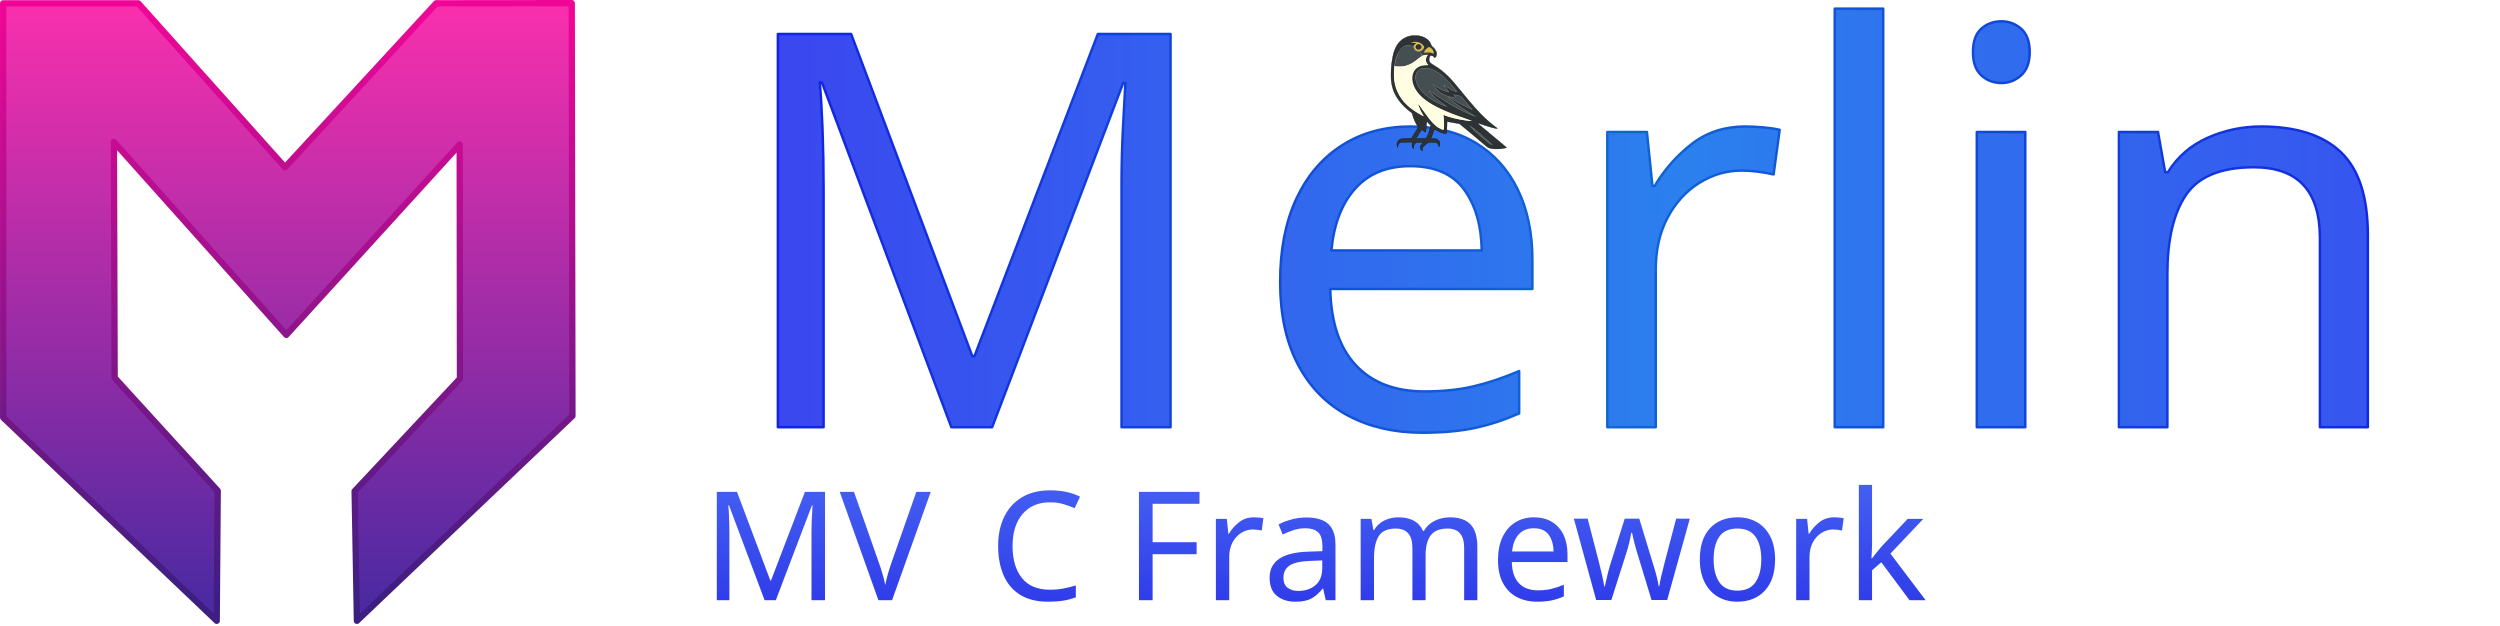
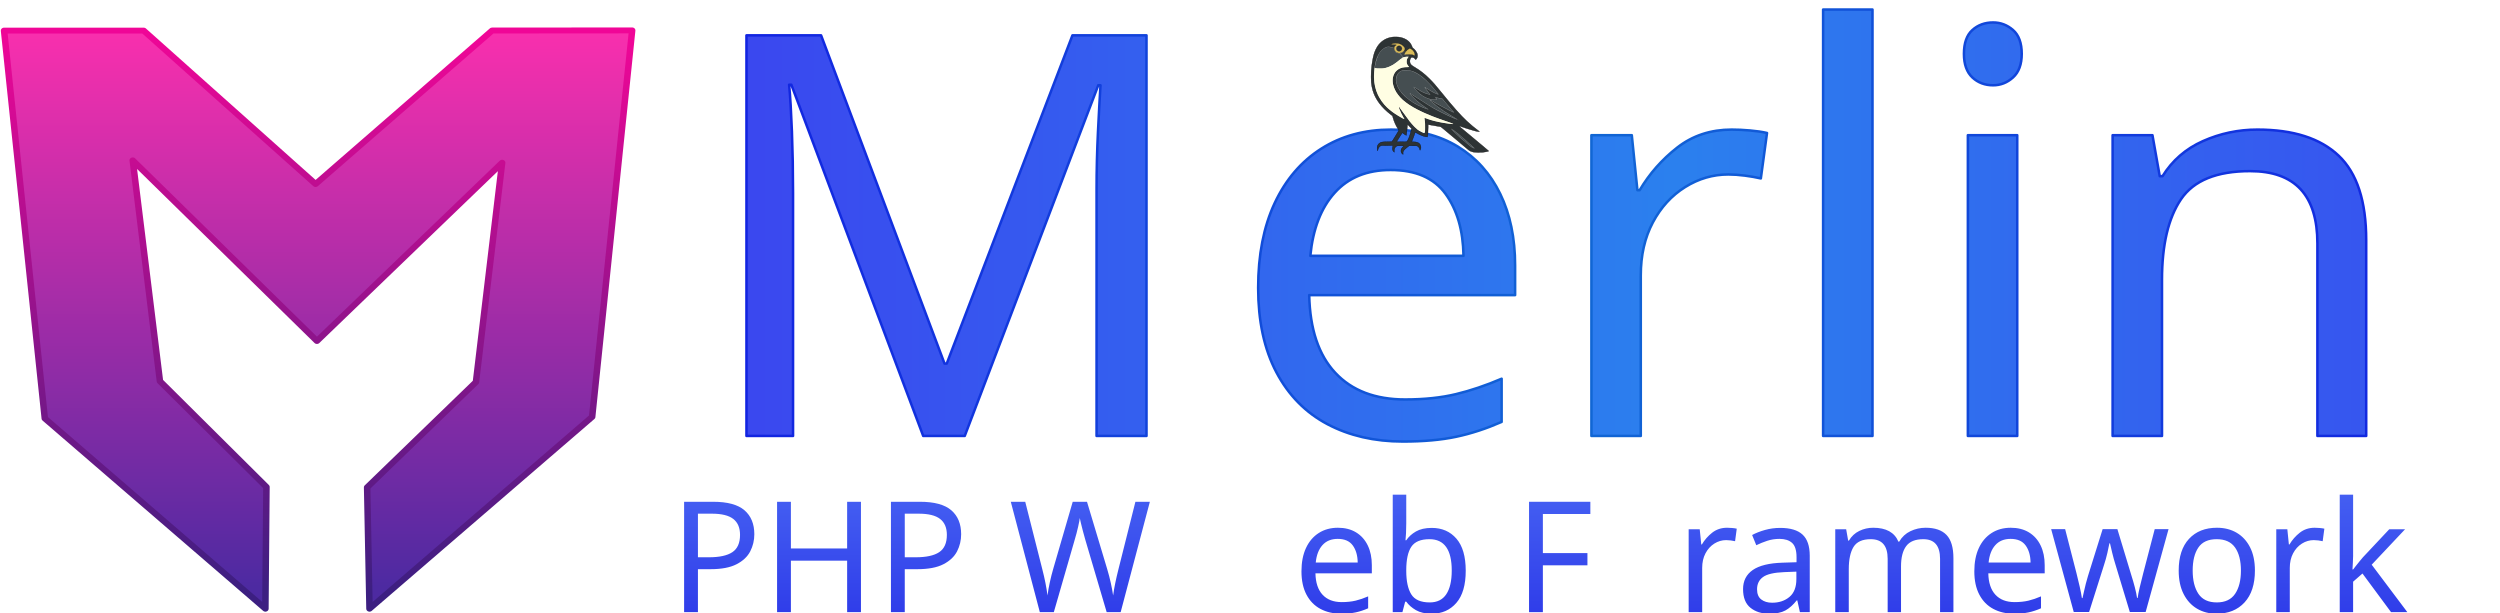
- <svg xmlns="http://www.w3.org/2000/svg" width="100%" height="100%" viewBox="0 0 1251 313" version="1.1" xml:space="preserve" style="fill-rule:evenodd;clip-rule:evenodd;stroke-linejoin:round;stroke-miterlimit:2;">
-   <g transform="matrix(1,0,0,1,-1625.92,-1889.9)">
-     <g transform="matrix(0.982001,0,0,0.982001,-77.8743,95.5728)">
-       <g id="logo" transform="matrix(1.54626,0,0,1.54626,1725.03,1827.28)">
-         <path id="path1" d="M7.515,137.572L7.507,1.072L52.041,1.072L100.386,55.072L150.217,1.04L194.884,0.998L195.113,137.021L124.085,204.539L123.333,161.83L158.04,124.78L157.956,47.572L100.819,110.316L44.007,46.742L44.243,124.462L78.214,161.696L77.882,204.539L7.515,137.572Z" style="fill:url(#_Linear1);fill-rule:nonzero;stroke:url(#_Linear2);stroke-width:2.08px;" />
+ <svg xmlns="http://www.w3.org/2000/svg" width="100%" height="100%" viewBox="0 0 1228 301" version="1.1" xml:space="preserve" style="fill-rule:evenodd;clip-rule:evenodd;stroke-linejoin:round;stroke-miterlimit:2;">
+   <g transform="matrix(0.982001,0,0,0.982001,-1726.38,-1793.97)">
+     <g id="path1" transform="matrix(1.56797,0,0,1.42118,1758.47,1840.64)">
+       <g id="logo">
+         <path id="path11" d="M14.01,137.572L1.012,1.072L45.546,1.072L100.386,55.072L156.712,1.04L201.379,0.998L188.618,137.021L117.59,204.539L116.838,161.83L151.545,124.78L159.904,47.572L100.819,110.316L42.059,46.742L50.738,124.462L84.709,161.696L84.377,204.539L14.01,137.572Z" style="fill:url(#_Linear1);fill-rule:nonzero;stroke:url(#_Linear2);stroke-width:2.08px;" />
      </g>
-       <g transform="matrix(0.386631,0,0,0.386631,1540.78,1807.47)">
-         <g transform="matrix(200,0,0,200,3261.72,842.101)">
+     </g>
+     <g transform="matrix(0.388197,0,0,0.386631,1538.52,1807.47)">
+       <g transform="matrix(0.99,0,0,1,14.2772,0)">
+         <g transform="matrix(200,0,0,200,3811.58,842.101)">
                </g>
-         <text x="1427.72px" y="842.101px" style="font-family:'Xolonium';font-size:200px;fill:url(#_Linear3);">MV<tspan x="1805.72px 1965.72px 2035.72px 2187.72px 2271.72px 2407.72px " y="842.101px 842.101px 842.101px 842.101px 842.101px 842.101px ">C Fram</tspan>ework</text>
+         <text x="1427.72px" y="842.101px" style="font-family:'Xolonium';font-size:200px;fill:url(#_Linear3);">PHP W<tspan x="2239.64px 2377.64px " y="842.101px 842.101px ">eb</tspan> F<tspan x="2737.6px 2821.58px 2957.58px " y="842.101px 842.101px 842.101px ">ram</tspan>ework</text>
      </g>
-       <g transform="matrix(0.701587,0,0,0.701587,1102.52,1454.1)">
-         <g transform="matrix(400,0,0,400,2730.12,842.101)">
-                 </g>
-         <text x="1427.72px" y="842.101px" style="font-family:'OpineHeavy';font-weight:5;font-size:400px;fill:url(#_Linear4);stroke:url(#_Linear5);stroke-width:1.81px;">M<tspan x="1809.32px 2032.92px " y="842.101px 842.101px ">er</tspan>lin</text>
-       </g>
-       <g id="bird" transform="matrix(0.0751063,0,0,0.0751063,2433.4,1836.89)">
-         <path id="path2" d="M346.238,890.232C339.833,883.993 337.641,878.311 338.162,869.302C338.678,860.391 341.71,854.269 349.25,846.914C358.562,837.831 358.186,837.555 336.073,837.227C313.427,836.891 309.378,837.789 302.616,844.647C295.196,852.173 291.779,863.954 293.811,875C294.368,878.025 294.631,880.694 294.397,880.932C293.524,881.815 287.129,874.654 284.536,869.889C280.88,863.171 280.276,855.958 282.489,845.415C283.468,840.751 283.997,836.664 283.665,836.332C283.334,836 265.964,835.742 245.066,835.759C208.047,835.787 206.953,835.844 202.546,837.978C194.012,842.109 187.112,852.156 184.568,864.156L183.222,870.5L181.447,866.5C180.385,864.109 179.495,859.081 179.233,854C178.522,840.221 183.374,829.064 193.638,820.88C204.546,812.183 209.895,811.139 246.346,810.587C272.647,810.19 276.415,809.934 278.073,808.434C280.113,806.588 286.602,796.486 303.727,768.5C321.113,740.086 324,735.202 324,734.207C324,733.694 321.074,728.959 317.499,723.685C304.738,704.867 291.231,674.364 284.884,650.033C283.23,643.69 281.566,638.237 281.188,637.916C280.81,637.595 275.555,633.545 269.512,628.916C239.523,605.948 213.609,580.236 194.145,554.14C161.904,510.912 145.559,468.471 139.983,413.5C138.566,399.535 138.571,359.335 139.991,338.5C142.998,294.386 151.725,244.196 161.046,217.402C165.062,205.857 174.572,186.061 180.551,176.801C203.375,141.453 237.434,119.582 279.277,113.404C293.857,111.251 320.211,111.96 333.5,114.862C370.198,122.878 396.061,141.307 408.429,168.256C410.257,172.24 412.523,177.643 413.464,180.261C414.404,182.88 416.023,185.477 417.06,186.032C422.201,188.784 431.646,197.941 435.452,203.865C443.094,215.759 446.642,220.513 448.055,230.824C449.468,241.135 446.951,250.678 443.389,255.955C439.826,261.233 435.961,264.719 435.092,263.276C428.658,252.588 421.354,249.72 414.289,248.394C408.794,247.364 405.864,248.936 402.359,254.796C396.373,264.803 395.542,278.481 400.282,289C404.074,297.417 410.345,302.651 432,315.474C465.638,335.393 496.288,359.372 526.417,389.343C553.335,416.12 568.93,433.96 610.477,485.5C681.446,573.539 736.478,635.551 776.5,672.58C804.836,698.797 828.416,718.422 855.812,738.589L861.125,742.5L856.312,742.823C850.354,743.223 843.969,741.997 825.203,736.852C799.713,729.862 747.079,713.098 735.618,708.317C727.232,704.819 725.285,707.691 732.442,713C734.296,714.375 743.81,722.25 753.584,730.5C763.359,738.75 774.117,747.75 777.491,750.5C780.864,753.25 801.147,770.143 822.562,788.04C843.978,805.937 875.097,831.942 891.716,845.83C908.334,859.718 922.176,871.476 922.475,871.96C923.209,873.148 918.75,874.521 904.497,877.496C886.945,881.16 871.417,882.315 848,881.702C825.674,881.117 818.229,879.838 803.268,874.017C793.772,870.322 790.486,867.834 754.38,837C738.601,823.525 724.297,811.386 722.595,810.025C720.893,808.663 712.075,801.252 703,793.555C684.555,777.911 630.809,733.026 618.493,722.981C601.492,709.115 604.019,710.332 587.417,708.01C568.692,705.392 553.474,702.736 535.232,698.902C527.385,697.253 520.522,696.177 519.982,696.511C519.395,696.874 519,704.712 519,715.979C519,741.433 516.484,776.849 514.538,778.796C513.492,779.841 495.956,775.966 484.091,772.069C471.385,767.895 451.355,758.406 441.843,752.054C438.504,749.824 434.976,748 434.004,748C432.653,748 431.599,750.066 429.539,756.75C425.632,769.431 418.824,788.065 414.105,799C411.85,804.225 410.004,809.063 410.002,809.75C410,810.668 412.726,811.005 420.25,811.02C444.087,811.066 457.712,816.183 465.145,827.881C471.716,838.221 473.018,851.754 468.426,861.986C466.941,865.294 465.389,868 464.977,868C464.565,868 463.918,865.862 463.541,863.25C461.894,851.841 454.271,841.579 445.208,838.569C440.951,837.155 436.499,836.944 416.295,837.199L392.413,837.5L384.067,843.5C371.136,852.796 357.583,866.11 354.374,872.668C351.51,878.522 350.754,885.577 352.329,891.75C353.48,896.259 352.063,895.906 346.238,890.232ZM830,855.244C830,854.487 803.966,830.066 794.417,821.865C791.622,819.464 781.497,810.486 771.917,801.913C718.317,753.947 676.215,720.895 672.018,723.489C670.379,724.502 691.031,746.875 707.31,761.723C722.215,775.318 743.356,794.016 754.079,803.086C806.366,847.318 804.749,846.082 818.5,852.325C826.263,855.85 830,856.799 830,855.244ZM375.203,809.953C384.301,805.806 401.068,763.04 407.025,728.785L408.193,722.07L399.253,713.285C394.337,708.453 388.963,702.737 387.312,700.583C385.483,698.196 383.758,696.879 382.895,697.21C381.805,697.629 380.694,705.885 378.063,733.127C376.184,752.582 374.558,768.631 374.448,768.792C374.002,769.447 362.104,761.784 356.611,757.303C348.378,750.587 348.428,750.619 346.886,751.237C344.838,752.058 309.695,808.697 310.463,809.939C311.357,811.387 372.028,811.4 375.203,809.953ZM496.78,753.157C497.684,752.583 498.401,746.378 499.22,732.018C500.553,708.669 499.222,679.61 496.038,662.5C495.014,657 494.346,652.328 494.555,652.117C494.763,651.906 501.136,654.022 508.717,656.82C542.237,669.19 564.061,674.91 610,683.368C628.771,686.824 633.717,687.574 656.5,690.421C680.622,693.435 684.698,693.702 686.047,692.353C688.141,690.259 691.166,691.449 628,669.533C569.879,649.368 550.161,642.003 519.5,629.002C415.781,585.025 356.169,545.568 317.695,495.429C302.805,476.024 291.69,452.749 285.972,429C282.698,415.402 282.635,389.274 285.849,377.5C290.586,360.141 300.273,344.781 312.722,334.888C324.469,325.552 333.046,321.212 348.5,316.782C354.621,315.028 372.562,313.87 391.75,313.992C394.12,314.007 392.985,311.678 388.11,306.523C379.268,297.174 375.426,286.476 376.267,273.552C376.885,264.063 379.752,255.788 384.642,249.382C389.004,243.667 388.736,241.691 383.49,240.892C379.68,240.311 379.648,240.277 382.785,240.142C385.781,240.013 385.973,239.818 384.966,237.936C383.472,235.144 385.04,233.392 389.786,232.551C397.921,231.11 396.998,230.476 386,229.949L374.5,229.399L389.066,229.199C406.077,228.967 413.325,230.065 421.28,234.082C430.386,238.679 431.09,238.148 429.867,227.606C428.858,218.903 422.388,206.469 415.675,200.334C410.415,195.526 399.552,189 396.81,189C394.28,189 383.568,197.555 376.764,205.01C373.02,209.113 370.344,211.399 370.648,210.237C371.318,207.676 368.174,205.772 363.067,205.647L359.5,205.56L362.25,200.139C366.16,192.432 365.891,188.562 360.928,181.13C349.927,164.656 328.813,154.938 303.5,154.698C296.628,154.633 289.577,155.117 287,155.83C279.577,157.884 273.826,159.466 273.828,161.168C273.83,162.543 277.221,163.231 288.619,163.381C295.905,163.476 302.85,164.257 304.5,164.756L307.5,165.665L304.365,167.299C300.192,169.474 293.376,177.33 291.972,181.584C291.352,183.463 290.71,185 290.545,185C290.379,185 288.599,184.313 286.589,183.473C284.579,182.633 278.114,180.784 272.222,179.364C256.851,175.66 246.559,176.205 235.644,181.3C220.861,188.202 207.255,198.913 195.436,215.669C180.613,236.685 169.859,266.205 164.761,297.383C159.663,328.562 162.559,310.046 160.31,329.141C158.924,340.904 157.765,354.603 157.788,378.345C158.19,407.365 159.793,421.042 165.12,444C182.211,517.653 225.971,577.033 299,625.665C317.431,637.939 356.358,660 359.585,660C362.18,660 361.052,656.907 354.902,647.163C346.385,633.666 332.752,605.568 328.47,592.687C324.698,581.341 324.333,577.763 327.441,582.613C329.287,585.494 331.508,588.532 350.384,614C355.887,621.425 362.04,629.75 364.056,632.5C381.91,656.852 401.106,682.239 407.912,690.5C433.934,722.091 459.251,741.603 486.5,751.07C495.881,754.329 495.163,754.183 496.78,753.157ZM370.75,230.338C371.438,230.06 372.563,230.06 373.25,230.338C373.938,230.615 373.375,230.842 372,230.842C370.625,230.842 370.063,230.615 370.75,230.338ZM320.558,206.541C315.023,204.523 311.953,201.995 309.652,197.561C303.669,186.032 312.217,172.061 325.282,172.016C331.525,171.995 335.793,173.862 339.716,178.33C343.24,182.343 344.521,187.077 343.713,193.101C342.364,203.159 330.374,210.118 320.558,206.541ZM720.759,665.776C720.326,664.477 699.346,651.196 674.5,636.492C637.229,614.436 613.815,598.905 583.5,576.129C557.487,556.585 524.23,526.486 542.32,538.859C551.856,545.382 624.141,584.684 656.525,600.954C682.934,614.222 691.406,617.927 692.601,616.733C692.925,616.408 684.76,606.548 674.455,594.821C655.67,573.446 626.291,538.552 617.952,527.714C613.143,521.464 613.007,521.402 602.313,520.562C594.259,519.93 574.978,515.219 567.779,512.125C565.183,511.009 562.85,510.433 562.596,510.845C562.341,511.257 565.053,515.063 568.621,519.304C572.189,523.545 574.833,527.461 574.495,528.007C573.537,529.558 549.206,529.197 540.344,527.501C529.329,525.394 509.653,518.655 499.821,513.623C474.437,500.63 449.691,480.016 432.618,457.64C426.486,449.605 425.866,447.431 430.671,450.817C434.272,453.354 465.119,471.902 475,477.471C482.817,481.876 497.851,488.244 509,491.872C518.221,494.872 532.965,497.865 533.585,496.862C534.288,495.725 533.944,495.23 522.904,481.465C509.743,465.055 499.84,451.827 500.341,451.325C500.571,451.096 505.875,454.235 512.129,458.302C526.152,467.42 542.465,477.101 555,483.744C571.134,492.294 590,498.965 590,496.121C590,494.319 558.398,455.712 540.704,435.898C497.065,387.03 457.1,355.937 419,341.212C406.284,336.297 390.45,333.098 375,332.322C350.278,331.08 334.902,336.594 320.947,351.705C286.917,388.557 305.969,456.279 365.5,510.07C398.717,540.084 440.314,565.917 483.5,583.352C497.336,588.937 523.195,598 525.298,598C527.008,598 525.732,596.277 522.75,594.559C505.216,584.457 464.285,554.372 445,537.409C427.03,521.603 397.365,490.39 402.008,492.173C402.828,492.488 410.025,496.993 418,502.183C425.975,507.373 441.05,516.872 451.5,523.291C461.95,529.71 475.542,538.233 481.704,542.231C553.485,588.804 563.436,594.579 618,621.34C649.572,636.825 672.569,647.49 690,654.731C721.978,668.014 721.44,667.821 720.759,665.776Z" style="fill:rgb(45,51,52);fill-rule:nonzero;stroke:black;stroke-width:2px;" />
-         <path id="path3" d="M818.5,852.325C806.568,846.907 802.409,843.957 780,825.007C768.725,815.473 757.06,805.608 754.079,803.086C743.356,794.016 722.215,775.318 707.31,761.723C691.031,746.875 670.379,724.502 672.018,723.489C676.215,720.895 718.317,753.947 771.917,801.913C781.497,810.486 791.622,819.464 794.417,821.865C803.966,830.066 830,854.487 830,855.244C830,856.799 826.263,855.85 818.5,852.325ZM817.788,845.153C812.68,840.287 804.225,832.577 799,828.019C793.775,823.461 785.45,816.032 780.5,811.51C736.902,771.678 683.1,728 677.632,728C677.288,728 680.48,732.053 684.724,737.007C694.357,748.25 728.646,779.819 758.031,804.5C762.615,808.35 773.82,817.828 782.932,825.562C792.045,833.296 801.64,841.082 804.256,842.864C808.573,845.805 824.379,853.74 826.288,853.924C826.721,853.966 822.896,850.019 817.788,845.153ZM709,662.587C686.329,653.248 680.955,650.955 666,644.24C644.751,634.699 588.447,607.012 572,598.017C548.36,585.089 535.78,577.316 481.704,542.231C475.542,538.233 461.95,529.71 451.5,523.291C441.05,516.872 425.975,507.373 418,502.183C410.025,496.993 402.828,492.488 402.008,492.173C397.365,490.39 427.03,521.603 445,537.409C464.285,554.372 505.216,584.457 522.75,594.559C525.732,596.277 527.008,598 525.298,598C524.911,598 518.949,596.157 512.048,593.905C443.902,571.668 378.769,529.971 341.008,484.408C305.507,441.573 294.9,395.713 312.825,362.552C318.606,351.858 332.534,339.77 343.526,335.906C356.69,331.28 376.458,330.957 397.5,335.026C426.473,340.629 459.729,359.211 493,388.388C511.319,404.454 523.115,416.201 540.704,435.898C558.398,455.712 590,494.319 590,496.121C590,498.965 571.134,492.294 555,483.744C542.465,477.101 526.152,467.42 512.129,458.302C505.875,454.235 500.571,451.096 500.341,451.325C499.84,451.827 509.743,465.055 522.904,481.465C533.944,495.23 534.288,495.725 533.585,496.862C532.965,497.865 518.221,494.872 509,491.872C497.851,488.244 482.817,481.876 475,477.471C465.119,471.902 434.272,453.354 430.671,450.817C425.866,447.431 426.486,449.605 432.618,457.64C449.691,480.016 474.437,500.63 499.821,513.623C509.653,518.655 529.329,525.394 540.344,527.501C549.206,529.197 573.537,529.558 574.495,528.007C574.833,527.461 572.189,523.545 568.621,519.304C565.053,515.063 562.341,511.257 562.596,510.845C562.85,510.433 565.183,511.009 567.779,512.125C574.978,515.219 594.259,519.93 602.313,520.562C613.007,521.402 613.143,521.464 617.952,527.714C626.291,538.552 655.67,573.446 674.455,594.821C684.76,606.548 692.925,616.408 692.601,616.733C691.406,617.927 682.934,614.222 656.525,600.954C624.141,584.684 551.856,545.382 542.32,538.859C524.23,526.486 557.487,556.585 583.5,576.129C613.815,598.905 637.229,614.436 674.5,636.492C709.517,657.215 724.504,667.177 720.333,666.956C719.875,666.932 714.775,664.965 709,662.587ZM702.45,655.175C696.427,651.421 684.75,644.371 676.5,639.508C619.15,605.704 569.479,569.941 538.75,540.329C530.432,532.314 528.703,530 531.032,530C531.6,530 535.537,532.403 539.782,535.34C546.723,540.142 564.499,550.165 615,577.749C645.2,594.244 689,615.921 689,614.372C689,613.805 683.862,607.741 671,593.129C655.588,575.622 622.928,536.536 614.954,526.059C612.525,522.867 612.068,522.699 604.954,522.374C596.774,522 583.935,519.267 573.027,515.576C569.162,514.268 566.002,513.491 566.004,513.849C566.006,514.207 568.526,517.322 571.603,520.771C574.68,524.22 576.966,527.647 576.682,528.386C575.472,531.538 550.138,531.501 536,528.325C497.272,519.627 457.685,492.919 430.722,457.298C423.685,448.002 421.945,445 423.591,445C423.916,445 428.754,447.855 434.341,451.344C472.188,474.978 485.385,482.016 504,488.497C513.91,491.948 531.034,496.3 531.776,495.557C531.964,495.37 527.478,489.43 521.808,482.357C516.139,475.285 508.217,465.096 504.205,459.715C493.256,445.029 493.369,444.042 505.072,452.139C517.92,461.029 544.945,476.916 559.5,484.137C572.046,490.361 586.461,495.872 587.494,494.839C587.837,494.496 580.609,485.399 559.727,459.895C523.897,416.134 481.794,376.95 451.16,358.856C420.752,340.895 398.182,333.984 370.035,334.015C349.579,334.037 339.541,337.089 327.274,347.014C320.032,352.874 313.973,361.963 309.896,373.084C296.66,409.179 315.213,458.746 357.613,500.568C364.342,507.206 374.181,516.206 379.479,520.568C407.861,543.943 446.556,566.741 483,581.561C497.313,587.382 517.067,594.311 517.61,593.702C517.709,593.591 511.453,589.225 503.708,584C464.082,557.267 426.717,525.025 404.092,498.043C393.063,484.89 393.774,484.904 414.185,498.244C422.059,503.39 434.126,511.013 441.001,515.185C467.349,531.173 470.246,533.01 511.286,559.767C546.329,582.615 572.049,597.053 619,620.232C653.702,637.364 708.501,661.839 712.45,661.969C712.972,661.986 708.472,658.929 702.45,655.175ZM165.998,298.002C171.541,264.1 181.479,237.303 196.302,216.288C208.121,199.532 220.861,188.202 235.644,181.3C246.559,176.205 256.851,175.66 272.222,179.364C278.114,180.784 284.603,182.643 286.644,183.496C289.605,184.733 290.346,186.986 286.44,185.14C279,181.622 264.068,178.55 254.5,178.567C246.583,178.581 244.575,178.977 237.809,181.86C222.111,188.55 208.277,200.982 195.716,219.689C182.236,239.763 173.306,264.263 167.535,297C168.696,300.504 161.207,327.301 165.998,298.002ZM347.774,249.826C348.673,248.927 348.472,247.881 346.917,245.366C345.317,242.777 345.116,241.653 345.966,240.063C346.847,238.417 346.674,237.813 345.023,236.782C343.91,236.087 343,234.727 343,233.759C343,232.792 342.325,232 341.5,232C340.675,232 340,231.374 340,230.608C340,229.843 338.875,228.934 337.5,228.589C335.237,228.021 333.834,225 335.833,225C336.292,225 336.667,224.404 336.667,223.675C336.667,222.654 334.928,222.448 329.083,222.779C324.912,223.015 319.925,222.75 318,222.189C314.937,221.298 315.249,221.231 320.5,221.656C324.691,221.995 328.887,221.517 334.414,220.07C345.807,217.087 350.594,214.276 358.05,205.142C360.112,202.615 363.263,198.846 363.17,201.439C363.076,204.032 365.94,204.417 369.283,205.806C373.623,207.56 371.134,211.933 365.118,220.522C359.101,229.112 360.503,229.827 365.25,230.394C369.997,230.961 358.41,229.659 386.026,229.7C413.642,229.741 385.619,232.059 389.133,238.621C390.449,241.081 385.809,247.494 383.281,247.935C377.292,248.982 359.465,245.816 352.43,248.928C347.07,251.299 346.117,251.483 347.774,249.826Z" style="fill:rgb(60,67,69);fill-rule:nonzero;" />
-         <path id="path4" d="M817.256,849.976C806.215,844.791 802.336,842.032 782.932,825.562C773.82,817.828 762.615,808.35 758.031,804.5C728.646,779.819 694.357,748.25 684.724,737.007C680.48,732.053 677.288,728 677.632,728C683.1,728 736.902,771.678 780.5,811.51C785.45,816.032 793.775,823.461 799,828.019C810.755,838.273 827.35,854.026 826.288,853.924C825.855,853.882 821.79,852.106 817.256,849.976ZM697.5,656.121C671.531,645.331 648.643,634.867 619,620.232C572.049,597.053 546.329,582.615 511.286,559.767C470.246,533.01 467.349,531.173 441.001,515.185C434.126,511.013 422.059,503.39 414.185,498.244C393.774,484.904 393.063,484.89 404.092,498.043C426.717,525.025 464.082,557.267 503.708,584C511.453,589.225 517.708,593.591 517.61,593.702C517.51,593.813 513.395,592.636 508.465,591.087C493.871,586.502 467.607,575.423 451,566.847C366.01,522.953 312.421,463.692 306.088,406.595C303.523,383.466 312.126,359.271 327.274,347.014C339.541,337.089 349.579,334.037 370.035,334.015C398.182,333.984 420.752,340.895 451.16,358.856C481.794,376.95 523.897,416.134 559.727,459.895C580.609,485.399 587.837,494.496 587.494,494.839C586.461,495.872 572.046,490.361 559.5,484.137C544.945,476.916 517.92,461.029 505.072,452.139C493.369,444.042 493.256,445.029 504.205,459.715C508.217,465.096 516.139,475.285 521.808,482.357C527.478,489.43 531.964,495.37 531.776,495.557C531.034,496.3 513.91,491.948 504,488.497C485.385,482.016 472.188,474.978 434.341,451.344C423.661,444.674 423,444.366 423,446.048C423,447.922 438.236,467.283 446.472,475.874C460.06,490.049 480.761,505.478 498.506,514.659C507.489,519.307 526.183,526.12 536,528.325C550.138,531.501 575.472,531.538 576.682,528.386C576.966,527.647 574.68,524.221 571.603,520.771C568.526,517.322 566.007,514.207 566.004,513.849C566.002,513.491 569.162,514.268 573.027,515.576C583.935,519.267 596.774,522 604.954,522.374C612.068,522.699 612.525,522.867 614.954,526.059C622.928,536.536 655.588,575.622 671,593.129C683.862,607.741 689,613.805 689,614.372C689,615.921 645.2,594.245 615,577.749C564.499,550.165 546.723,540.142 539.782,535.34C535.537,532.403 531.6,530 531.032,530C528.703,530 530.432,532.314 538.75,540.329C569.479,569.941 619.15,605.704 676.5,639.508C696.311,651.185 713.633,662.008 712.45,661.969C711.927,661.952 705.2,659.32 697.5,656.121ZM194.99,324.107C184.151,323.326 174.673,323.996 167.324,321.55C159.976,319.105 163.245,316.523 167.35,295.027C171.456,273.53 182.54,236.776 195.592,217.339C208.644,197.901 222.111,188.55 237.809,181.86C244.575,178.977 246.583,178.581 254.5,178.567C264.068,178.55 279,181.622 286.44,185.14C288.607,186.164 290.632,186.597 290.94,186.101C291.248,185.605 295.483,206.451 302.08,212.382C308.502,218.156 315.102,220.414 325.5,220.394C332.46,220.381 332.98,220.494 329.5,221.263C327.3,221.748 323.025,221.92 320,221.644C315.031,221.191 314.838,221.242 318,222.175C319.925,222.743 324.913,223.015 329.083,222.779C334.928,222.448 336.667,222.654 336.667,223.675C336.667,224.404 336.292,225 335.833,225C333.834,225 335.237,228.021 337.5,228.589C338.875,228.934 340,229.843 340,230.608C340,231.374 340.675,232 341.5,232C342.325,232 343,232.792 343,233.759C343,234.727 343.91,236.087 345.023,236.782C346.674,237.813 346.847,238.417 345.966,240.063C345.116,241.653 345.317,242.777 346.917,245.366C348.532,247.979 348.697,248.923 347.724,249.973C346.729,251.047 346.8,251.147 348.426,250.507C357.414,246.944 327.885,266.724 322.99,270.968C295.423,294.628 275.017,306.947 249.517,315.399C231.088,321.507 214.112,325.486 194.99,324.107Z" style="fill:rgb(69,78,81);fill-rule:nonzero;" />
-         <path id="path7" d="M423.597,234.882C414.883,230.447 405.872,228.871 381.612,229.612C369.689,229.976 363.519,230.417 362.287,229.5C361.054,228.584 362.744,218.167 368.774,211.011C379.251,198.577 382.196,196.511 389.666,192.032C397.136,187.554 400.742,188.256 410.754,195.711C420.765,203.167 427.542,213.541 429.898,224.754C432.254,235.966 432.311,239.316 423.597,234.882ZM311.839,217.247C305.688,214.439 292.452,203.366 292.255,189.67C292.126,180.713 293.557,174.596 303.892,167.813C305.267,166.911 304.623,167.619 307.482,165.696C306.225,164.39 301.215,163.841 293.12,163.464C285.025,163.088 272.545,163.795 272.253,161.782C271.962,159.769 279.185,156.383 293.45,154.093C302.969,152.564 320.394,154.208 331.052,158.134C341.709,162.06 350.517,168.479 359.233,178.716C367.948,188.953 366.481,197.511 357.226,206.733C347.972,215.955 344.53,216.786 334.919,219.244C326.078,221.505 317.991,220.056 311.839,217.247ZM344.689,188.897C344.372,180.288 336.587,171.217 325.566,171.502C314.546,171.788 307.049,180.621 307.227,189.968C307.405,199.315 314.72,207.773 326.601,207.694C338.483,207.616 345.005,197.507 344.689,188.897Z" style="fill:rgb(218,188,89);fill-rule:nonzero;stroke:black;stroke-width:2px;" />
-         <path id="path6" d="M396.699,675.588C388.817,665.651 337.366,593.857 329.74,582.775C325.251,576.252 321.6,576.59 327.708,593.561C333.815,610.531 347.176,636.978 354.877,649.419C362.578,661.859 365.147,661.403 350.475,655.126C345.52,653.006 295.238,624.47 264.781,598.84C234.324,573.209 214.189,551.658 191.15,510.103C168.111,468.548 158.552,416.418 159.174,384.721C159.796,353.025 160.508,324.703 163.002,317.988C171.556,322.035 185.928,322.409 213.931,321.585C241.933,320.761 279.671,304.726 308.944,281.036C338.216,257.347 338.342,257.139 350.405,250.425C360.983,244.537 394.893,238.721 387.38,247.173C380.026,255.447 377.25,261.044 376.288,272.809C375.326,284.573 378.243,293.377 382.678,300.236C387.112,307.095 392.073,312.387 391.864,312.431C391.655,312.475 384.141,313.063 376.956,313.226C289.159,314.431 280.521,383.023 283.046,411.708C285.57,440.393 300.231,486.806 350.363,531.877C400.495,576.949 478.533,613.548 547.828,640.824C617.122,668.1 656.056,678.362 679.518,688.37C702.981,698.378 646.806,688.661 616.779,683.84C586.752,679.019 535.53,666.089 514.82,657.943C494.11,649.797 493.019,645.745 495.757,662.015C498.496,678.285 499.055,693.212 498.672,718.162C498.29,743.113 499.477,753.375 491.903,753.214C488.084,753.132 461.011,739.732 449.694,730.322C438.378,720.912 404.58,685.525 396.699,675.588Z" style="fill:rgb(255,254,227);" />
-       </g>
+     </g>
+     <g transform="matrix(0.701587,0,0,0.701587,1102.52,1454.1)">
+       <g transform="matrix(400,0,0,400,2730.12,842.101)">
+             </g>
+       <text x="1427.72px" y="842.101px" style="font-family:'OpineHeavy';font-weight:5;font-size:400px;fill:url(#_Linear4);stroke:url(#_Linear5);stroke-width:1.81px;">M<tspan x="1809.32px 2032.92px " y="842.101px 842.101px ">er</tspan>lin</text>
+     </g>
+     <g id="bird" transform="matrix(0.0751063,0,0,0.0751063,2433.4,1836.89)">
+       <path id="path2" d="M346.238,890.232C339.833,883.993 337.641,878.311 338.162,869.302C338.678,860.391 341.71,854.269 349.25,846.914C358.562,837.831 358.186,837.555 336.073,837.227C313.427,836.891 309.378,837.789 302.616,844.647C295.196,852.173 291.779,863.954 293.811,875C294.368,878.025 294.631,880.694 294.397,880.932C293.524,881.815 287.129,874.654 284.536,869.889C280.88,863.171 280.276,855.958 282.489,845.415C283.468,840.751 283.997,836.664 283.665,836.332C283.334,836 265.964,835.742 245.066,835.759C208.047,835.787 206.953,835.844 202.546,837.978C194.012,842.109 187.112,852.156 184.568,864.156L183.222,870.5L181.447,866.5C180.385,864.109 179.495,859.081 179.233,854C178.522,840.221 183.374,829.064 193.638,820.88C204.546,812.183 209.895,811.139 246.346,810.587C272.647,810.19 276.415,809.934 278.073,808.434C280.113,806.588 286.602,796.486 303.727,768.5C321.113,740.086 324,735.202 324,734.207C324,733.694 321.074,728.959 317.499,723.685C304.738,704.867 291.231,674.364 284.884,650.033C283.23,643.69 281.566,638.237 281.188,637.916C280.81,637.595 275.555,633.545 269.512,628.916C239.523,605.948 213.609,580.236 194.145,554.14C161.904,510.912 145.559,468.471 139.983,413.5C138.566,399.535 138.571,359.335 139.991,338.5C142.998,294.386 151.725,244.196 161.046,217.402C165.062,205.857 174.572,186.061 180.551,176.801C203.375,141.453 237.434,119.582 279.277,113.404C293.857,111.251 320.211,111.96 333.5,114.862C370.198,122.878 396.061,141.307 408.429,168.256C410.257,172.24 412.523,177.643 413.464,180.261C414.404,182.88 416.023,185.477 417.06,186.032C422.201,188.784 431.646,197.941 435.452,203.865C443.094,215.759 446.642,220.513 448.055,230.824C449.468,241.135 446.951,250.678 443.389,255.955C439.826,261.233 435.961,264.719 435.092,263.276C428.658,252.588 421.354,249.72 414.289,248.394C408.794,247.364 405.864,248.936 402.359,254.796C396.373,264.803 395.542,278.481 400.282,289C404.074,297.417 410.345,302.651 432,315.474C465.638,335.393 496.288,359.372 526.417,389.343C553.335,416.12 568.93,433.96 610.477,485.5C681.446,573.539 736.478,635.551 776.5,672.58C804.836,698.797 828.416,718.422 855.812,738.589L861.125,742.5L856.312,742.823C850.354,743.223 843.969,741.997 825.203,736.852C799.713,729.862 747.079,713.098 735.618,708.317C727.232,704.819 725.285,707.691 732.442,713C734.296,714.375 743.81,722.25 753.584,730.5C763.359,738.75 774.117,747.75 777.491,750.5C780.864,753.25 801.147,770.143 822.562,788.04C843.978,805.937 875.097,831.942 891.716,845.83C908.334,859.718 922.176,871.476 922.475,871.96C923.209,873.148 918.75,874.521 904.497,877.496C886.945,881.16 871.417,882.315 848,881.702C825.674,881.117 818.229,879.838 803.268,874.017C793.772,870.322 790.486,867.834 754.38,837C738.601,823.525 724.297,811.386 722.595,810.025C720.893,808.663 712.075,801.252 703,793.555C684.555,777.911 630.809,733.026 618.493,722.981C601.492,709.115 604.019,710.332 587.417,708.01C568.692,705.392 553.474,702.736 535.232,698.902C527.385,697.253 520.522,696.177 519.982,696.511C519.395,696.874 519,704.712 519,715.979C519,741.433 516.484,776.849 514.538,778.796C513.492,779.841 495.956,775.966 484.091,772.069C471.385,767.895 451.355,758.406 441.843,752.054C438.504,749.824 434.976,748 434.004,748C432.653,748 431.599,750.066 429.539,756.75C425.632,769.431 418.824,788.065 414.105,799C411.85,804.225 410.004,809.063 410.002,809.75C410,810.668 412.726,811.005 420.25,811.02C444.087,811.066 457.712,816.183 465.145,827.881C471.716,838.221 473.018,851.754 468.426,861.986C466.941,865.294 465.389,868 464.977,868C464.565,868 463.918,865.862 463.541,863.25C461.894,851.841 454.271,841.579 445.208,838.569C440.951,837.155 436.499,836.944 416.295,837.199L392.413,837.5L384.067,843.5C371.136,852.796 357.583,866.11 354.374,872.668C351.51,878.522 350.754,885.577 352.329,891.75C353.48,896.259 352.063,895.906 346.238,890.232ZM830,855.244C830,854.487 803.966,830.066 794.417,821.865C791.622,819.464 781.497,810.486 771.917,801.913C718.317,753.947 676.215,720.895 672.018,723.489C670.379,724.502 691.031,746.875 707.31,761.723C722.215,775.318 743.356,794.016 754.079,803.086C806.366,847.318 804.749,846.082 818.5,852.325C826.263,855.85 830,856.799 830,855.244ZM375.203,809.953C384.301,805.806 401.068,763.04 407.025,728.785L408.193,722.07L399.253,713.285C394.337,708.453 388.963,702.737 387.312,700.583C385.483,698.196 383.758,696.879 382.895,697.21C381.805,697.629 380.694,705.885 378.063,733.127C376.184,752.582 374.558,768.631 374.448,768.792C374.002,769.447 362.104,761.784 356.611,757.303C348.378,750.587 348.428,750.619 346.886,751.237C344.838,752.058 309.695,808.697 310.463,809.939C311.357,811.387 372.028,811.4 375.203,809.953ZM496.78,753.157C497.684,752.583 498.401,746.378 499.22,732.018C500.553,708.669 499.222,679.61 496.038,662.5C495.014,657 494.346,652.328 494.555,652.117C494.763,651.906 501.136,654.022 508.717,656.82C542.237,669.19 564.061,674.91 610,683.368C628.771,686.824 633.717,687.574 656.5,690.421C680.622,693.435 684.698,693.702 686.047,692.353C688.141,690.259 691.166,691.449 628,669.533C569.879,649.368 550.161,642.003 519.5,629.002C415.781,585.025 356.169,545.568 317.695,495.429C302.805,476.024 291.69,452.749 285.972,429C282.698,415.402 282.635,389.274 285.849,377.5C290.586,360.141 300.273,344.781 312.722,334.888C324.469,325.552 333.046,321.212 348.5,316.782C354.621,315.028 372.562,313.87 391.75,313.992C394.12,314.007 392.985,311.678 388.11,306.523C379.268,297.174 375.426,286.476 376.267,273.552C376.885,264.063 379.752,255.788 384.642,249.382C389.004,243.667 388.736,241.691 383.49,240.892C379.68,240.311 379.648,240.277 382.785,240.142C385.781,240.013 385.973,239.818 384.966,237.936C383.472,235.144 385.04,233.392 389.786,232.551C397.921,231.11 396.998,230.476 386,229.949L374.5,229.399L389.066,229.199C406.077,228.967 413.325,230.065 421.28,234.082C430.386,238.679 431.09,238.148 429.867,227.606C428.858,218.903 422.388,206.469 415.675,200.334C410.415,195.526 399.552,189 396.81,189C394.28,189 383.568,197.555 376.764,205.01C373.02,209.113 370.344,211.399 370.648,210.237C371.318,207.676 368.174,205.772 363.067,205.647L359.5,205.56L362.25,200.139C366.16,192.432 365.891,188.562 360.928,181.13C349.927,164.656 328.813,154.938 303.5,154.698C296.628,154.633 289.577,155.117 287,155.83C279.577,157.884 273.826,159.466 273.828,161.168C273.83,162.543 277.221,163.231 288.619,163.381C295.905,163.476 302.85,164.257 304.5,164.756L307.5,165.665L304.365,167.299C300.192,169.474 293.376,177.33 291.972,181.584C291.352,183.463 290.71,185 290.545,185C290.379,185 288.599,184.313 286.589,183.473C284.579,182.633 278.114,180.784 272.222,179.364C256.851,175.66 246.559,176.205 235.644,181.3C220.861,188.202 207.255,198.913 195.436,215.669C180.613,236.685 169.859,266.205 164.761,297.383C159.663,328.562 162.559,310.046 160.31,329.141C158.924,340.904 157.765,354.603 157.788,378.345C158.19,407.365 159.793,421.042 165.12,444C182.211,517.653 225.971,577.033 299,625.665C317.431,637.939 356.358,660 359.585,660C362.18,660 361.052,656.907 354.902,647.163C346.385,633.666 332.752,605.568 328.47,592.687C324.698,581.341 324.333,577.763 327.441,582.613C329.287,585.494 331.508,588.532 350.384,614C355.887,621.425 362.04,629.75 364.056,632.5C381.91,656.852 401.106,682.239 407.912,690.5C433.934,722.091 459.251,741.603 486.5,751.07C495.881,754.329 495.163,754.183 496.78,753.157ZM370.75,230.338C371.438,230.06 372.563,230.06 373.25,230.338C373.938,230.615 373.375,230.842 372,230.842C370.625,230.842 370.063,230.615 370.75,230.338ZM320.558,206.541C315.023,204.523 311.953,201.995 309.652,197.561C303.669,186.032 312.217,172.061 325.282,172.016C331.525,171.995 335.793,173.862 339.716,178.33C343.24,182.343 344.521,187.077 343.713,193.101C342.364,203.159 330.374,210.118 320.558,206.541ZM720.759,665.776C720.326,664.477 699.346,651.196 674.5,636.492C637.229,614.436 613.815,598.905 583.5,576.129C557.487,556.585 524.23,526.486 542.32,538.859C551.856,545.382 624.141,584.684 656.525,600.954C682.934,614.222 691.406,617.927 692.601,616.733C692.925,616.408 684.76,606.548 674.455,594.821C655.67,573.446 626.291,538.552 617.952,527.714C613.143,521.464 613.007,521.402 602.313,520.562C594.259,519.93 574.978,515.219 567.779,512.125C565.183,511.009 562.85,510.433 562.596,510.845C562.341,511.257 565.053,515.063 568.621,519.304C572.189,523.545 574.833,527.461 574.495,528.007C573.537,529.558 549.206,529.197 540.344,527.501C529.329,525.394 509.653,518.655 499.821,513.623C474.437,500.63 449.691,480.016 432.618,457.64C426.486,449.605 425.866,447.431 430.671,450.817C434.272,453.354 465.119,471.902 475,477.471C482.817,481.876 497.851,488.244 509,491.872C518.221,494.872 532.965,497.865 533.585,496.862C534.288,495.725 533.944,495.23 522.904,481.465C509.743,465.055 499.84,451.827 500.341,451.325C500.571,451.096 505.875,454.235 512.129,458.302C526.152,467.42 542.465,477.101 555,483.744C571.134,492.294 590,498.965 590,496.121C590,494.319 558.398,455.712 540.704,435.898C497.065,387.03 457.1,355.937 419,341.212C406.284,336.297 390.45,333.098 375,332.322C350.278,331.08 334.902,336.594 320.947,351.705C286.917,388.557 305.969,456.279 365.5,510.07C398.717,540.084 440.314,565.917 483.5,583.352C497.336,588.937 523.195,598 525.298,598C527.008,598 525.732,596.277 522.75,594.559C505.216,584.457 464.285,554.372 445,537.409C427.03,521.603 397.365,490.39 402.008,492.173C402.828,492.488 410.025,496.993 418,502.183C425.975,507.373 441.05,516.872 451.5,523.291C461.95,529.71 475.542,538.233 481.704,542.231C553.485,588.804 563.436,594.579 618,621.34C649.572,636.825 672.569,647.49 690,654.731C721.978,668.014 721.44,667.821 720.759,665.776Z" style="fill:rgb(45,51,52);fill-rule:nonzero;stroke:black;stroke-width:2px;" />
+       <path id="path3" d="M818.5,852.325C806.568,846.907 802.409,843.957 780,825.007C768.725,815.473 757.06,805.608 754.079,803.086C743.356,794.016 722.215,775.318 707.31,761.723C691.031,746.875 670.379,724.502 672.018,723.489C676.215,720.895 718.317,753.947 771.917,801.913C781.497,810.486 791.622,819.464 794.417,821.865C803.966,830.066 830,854.487 830,855.244C830,856.799 826.263,855.85 818.5,852.325ZM817.788,845.153C812.68,840.287 804.225,832.577 799,828.019C793.775,823.461 785.45,816.032 780.5,811.51C736.902,771.678 683.1,728 677.632,728C677.288,728 680.48,732.053 684.724,737.007C694.357,748.25 728.646,779.819 758.031,804.5C762.615,808.35 773.82,817.828 782.932,825.562C792.045,833.296 801.64,841.082 804.256,842.864C808.573,845.805 824.379,853.74 826.288,853.924C826.721,853.966 822.896,850.019 817.788,845.153ZM709,662.587C686.329,653.248 680.955,650.955 666,644.24C644.751,634.699 588.447,607.012 572,598.017C548.36,585.089 535.78,577.316 481.704,542.231C475.542,538.233 461.95,529.71 451.5,523.291C441.05,516.872 425.975,507.373 418,502.183C410.025,496.993 402.828,492.488 402.008,492.173C397.365,490.39 427.03,521.603 445,537.409C464.285,554.372 505.216,584.457 522.75,594.559C525.732,596.277 527.008,598 525.298,598C524.911,598 518.949,596.157 512.048,593.905C443.902,571.668 378.769,529.971 341.008,484.408C305.507,441.573 294.9,395.713 312.825,362.552C318.606,351.858 332.534,339.77 343.526,335.906C356.69,331.28 376.458,330.957 397.5,335.026C426.473,340.629 459.729,359.211 493,388.388C511.319,404.454 523.115,416.201 540.704,435.898C558.398,455.712 590,494.319 590,496.121C590,498.965 571.134,492.294 555,483.744C542.465,477.101 526.152,467.42 512.129,458.302C505.875,454.235 500.571,451.096 500.341,451.325C499.84,451.827 509.743,465.055 522.904,481.465C533.944,495.23 534.288,495.725 533.585,496.862C532.965,497.865 518.221,494.872 509,491.872C497.851,488.244 482.817,481.876 475,477.471C465.119,471.902 434.272,453.354 430.671,450.817C425.866,447.431 426.486,449.605 432.618,457.64C449.691,480.016 474.437,500.63 499.821,513.623C509.653,518.655 529.329,525.394 540.344,527.501C549.206,529.197 573.537,529.558 574.495,528.007C574.833,527.461 572.189,523.545 568.621,519.304C565.053,515.063 562.341,511.257 562.596,510.845C562.85,510.433 565.183,511.009 567.779,512.125C574.978,515.219 594.259,519.93 602.313,520.562C613.007,521.402 613.143,521.464 617.952,527.714C626.291,538.552 655.67,573.446 674.455,594.821C684.76,606.548 692.925,616.408 692.601,616.733C691.406,617.927 682.934,614.222 656.525,600.954C624.141,584.684 551.856,545.382 542.32,538.859C524.23,526.486 557.487,556.585 583.5,576.129C613.815,598.905 637.229,614.436 674.5,636.492C709.517,657.215 724.504,667.177 720.333,666.956C719.875,666.932 714.775,664.965 709,662.587ZM702.45,655.175C696.427,651.421 684.75,644.371 676.5,639.508C619.15,605.704 569.479,569.941 538.75,540.329C530.432,532.314 528.703,530 531.032,530C531.6,530 535.537,532.403 539.782,535.34C546.723,540.142 564.499,550.165 615,577.749C645.2,594.244 689,615.921 689,614.372C689,613.805 683.862,607.741 671,593.129C655.588,575.622 622.928,536.536 614.954,526.059C612.525,522.867 612.068,522.699 604.954,522.374C596.774,522 583.935,519.267 573.027,515.576C569.162,514.268 566.002,513.491 566.004,513.849C566.006,514.207 568.526,517.322 571.603,520.771C574.68,524.22 576.966,527.647 576.682,528.386C575.472,531.538 550.138,531.501 536,528.325C497.272,519.627 457.685,492.919 430.722,457.298C423.685,448.002 421.945,445 423.591,445C423.916,445 428.754,447.855 434.341,451.344C472.188,474.978 485.385,482.016 504,488.497C513.91,491.948 531.034,496.3 531.776,495.557C531.964,495.37 527.478,489.43 521.808,482.357C516.139,475.285 508.217,465.096 504.205,459.715C493.256,445.029 493.369,444.042 505.072,452.139C517.92,461.029 544.945,476.916 559.5,484.137C572.046,490.361 586.461,495.872 587.494,494.839C587.837,494.496 580.609,485.399 559.727,459.895C523.897,416.134 481.794,376.95 451.16,358.856C420.752,340.895 398.182,333.984 370.035,334.015C349.579,334.037 339.541,337.089 327.274,347.014C320.032,352.874 313.973,361.963 309.896,373.084C296.66,409.179 315.213,458.746 357.613,500.568C364.342,507.206 374.181,516.206 379.479,520.568C407.861,543.943 446.556,566.741 483,581.561C497.313,587.382 517.067,594.311 517.61,593.702C517.709,593.591 511.453,589.225 503.708,584C464.082,557.267 426.717,525.025 404.092,498.043C393.063,484.89 393.774,484.904 414.185,498.244C422.059,503.39 434.126,511.013 441.001,515.185C467.349,531.173 470.246,533.01 511.286,559.767C546.329,582.615 572.049,597.053 619,620.232C653.702,637.364 708.501,661.839 712.45,661.969C712.972,661.986 708.472,658.929 702.45,655.175ZM165.998,298.002C171.541,264.1 181.479,237.303 196.302,216.288C208.121,199.532 220.861,188.202 235.644,181.3C246.559,176.205 256.851,175.66 272.222,179.364C278.114,180.784 284.603,182.643 286.644,183.496C289.605,184.733 290.346,186.986 286.44,185.14C279,181.622 264.068,178.55 254.5,178.567C246.583,178.581 244.575,178.977 237.809,181.86C222.111,188.55 208.277,200.982 195.716,219.689C182.236,239.763 173.306,264.263 167.535,297C168.696,300.504 161.207,327.301 165.998,298.002ZM347.774,249.826C348.673,248.927 348.472,247.881 346.917,245.366C345.317,242.777 345.116,241.653 345.966,240.063C346.847,238.417 346.674,237.813 345.023,236.782C343.91,236.087 343,234.727 343,233.759C343,232.792 342.325,232 341.5,232C340.675,232 340,231.374 340,230.608C340,229.843 338.875,228.934 337.5,228.589C335.237,228.021 333.834,225 335.833,225C336.292,225 336.667,224.404 336.667,223.675C336.667,222.654 334.928,222.448 329.083,222.779C324.912,223.015 319.925,222.75 318,222.189C314.937,221.298 315.249,221.231 320.5,221.656C324.691,221.995 328.887,221.517 334.414,220.07C345.807,217.087 350.594,214.276 358.05,205.142C360.112,202.615 363.263,198.846 363.17,201.439C363.076,204.032 365.94,204.417 369.283,205.806C373.623,207.56 371.134,211.933 365.118,220.522C359.101,229.112 360.503,229.827 365.25,230.394C369.997,230.961 358.41,229.659 386.026,229.7C413.642,229.741 385.619,232.059 389.133,238.621C390.449,241.081 385.809,247.494 383.281,247.935C377.292,248.982 359.465,245.816 352.43,248.928C347.07,251.299 346.117,251.483 347.774,249.826Z" style="fill:rgb(60,67,69);fill-rule:nonzero;" />
+       <path id="path4" d="M817.256,849.976C806.215,844.791 802.336,842.032 782.932,825.562C773.82,817.828 762.615,808.35 758.031,804.5C728.646,779.819 694.357,748.25 684.724,737.007C680.48,732.053 677.288,728 677.632,728C683.1,728 736.902,771.678 780.5,811.51C785.45,816.032 793.775,823.461 799,828.019C810.755,838.273 827.35,854.026 826.288,853.924C825.855,853.882 821.79,852.106 817.256,849.976ZM697.5,656.121C671.531,645.331 648.643,634.867 619,620.232C572.049,597.053 546.329,582.615 511.286,559.767C470.246,533.01 467.349,531.173 441.001,515.185C434.126,511.013 422.059,503.39 414.185,498.244C393.774,484.904 393.063,484.89 404.092,498.043C426.717,525.025 464.082,557.267 503.708,584C511.453,589.225 517.708,593.591 517.61,593.702C517.51,593.813 513.395,592.636 508.465,591.087C493.871,586.502 467.607,575.423 451,566.847C366.01,522.953 312.421,463.692 306.088,406.595C303.523,383.466 312.126,359.271 327.274,347.014C339.541,337.089 349.579,334.037 370.035,334.015C398.182,333.984 420.752,340.895 451.16,358.856C481.794,376.95 523.897,416.134 559.727,459.895C580.609,485.399 587.837,494.496 587.494,494.839C586.461,495.872 572.046,490.361 559.5,484.137C544.945,476.916 517.92,461.029 505.072,452.139C493.369,444.042 493.256,445.029 504.205,459.715C508.217,465.096 516.139,475.285 521.808,482.357C527.478,489.43 531.964,495.37 531.776,495.557C531.034,496.3 513.91,491.948 504,488.497C485.385,482.016 472.188,474.978 434.341,451.344C423.661,444.674 423,444.366 423,446.048C423,447.922 438.236,467.283 446.472,475.874C460.06,490.049 480.761,505.478 498.506,514.659C507.489,519.307 526.183,526.12 536,528.325C550.138,531.501 575.472,531.538 576.682,528.386C576.966,527.647 574.68,524.221 571.603,520.771C568.526,517.322 566.007,514.207 566.004,513.849C566.002,513.491 569.162,514.268 573.027,515.576C583.935,519.267 596.774,522 604.954,522.374C612.068,522.699 612.525,522.867 614.954,526.059C622.928,536.536 655.588,575.622 671,593.129C683.862,607.741 689,613.805 689,614.372C689,615.921 645.2,594.245 615,577.749C564.499,550.165 546.723,540.142 539.782,535.34C535.537,532.403 531.6,530 531.032,530C528.703,530 530.432,532.314 538.75,540.329C569.479,569.941 619.15,605.704 676.5,639.508C696.311,651.185 713.633,662.008 712.45,661.969C711.927,661.952 705.2,659.32 697.5,656.121ZM194.99,324.107C184.151,323.326 174.673,323.996 167.324,321.55C159.976,319.105 163.245,316.523 167.35,295.027C171.456,273.53 182.54,236.776 195.592,217.339C208.644,197.901 222.111,188.55 237.809,181.86C244.575,178.977 246.583,178.581 254.5,178.567C264.068,178.55 279,181.622 286.44,185.14C288.607,186.164 290.632,186.597 290.94,186.101C291.248,185.605 295.483,206.451 302.08,212.382C308.502,218.156 315.102,220.414 325.5,220.394C332.46,220.381 332.98,220.494 329.5,221.263C327.3,221.748 323.025,221.92 320,221.644C315.031,221.191 314.838,221.242 318,222.175C319.925,222.743 324.913,223.015 329.083,222.779C334.928,222.448 336.667,222.654 336.667,223.675C336.667,224.404 336.292,225 335.833,225C333.834,225 335.237,228.021 337.5,228.589C338.875,228.934 340,229.843 340,230.608C340,231.374 340.675,232 341.5,232C342.325,232 343,232.792 343,233.759C343,234.727 343.91,236.087 345.023,236.782C346.674,237.813 346.847,238.417 345.966,240.063C345.116,241.653 345.317,242.777 346.917,245.366C348.532,247.979 348.697,248.923 347.724,249.973C346.729,251.047 346.8,251.147 348.426,250.507C357.414,246.944 327.885,266.724 322.99,270.968C295.423,294.628 275.017,306.947 249.517,315.399C231.088,321.507 214.112,325.486 194.99,324.107Z" style="fill:rgb(69,78,81);fill-rule:nonzero;" />
+       <path id="path7" d="M423.597,234.882C414.883,230.447 405.872,228.871 381.612,229.612C369.689,229.976 363.519,230.417 362.287,229.5C361.054,228.584 362.744,218.167 368.774,211.011C379.251,198.577 382.196,196.511 389.666,192.032C397.136,187.554 400.742,188.256 410.754,195.711C420.765,203.167 427.542,213.541 429.898,224.754C432.254,235.966 432.311,239.316 423.597,234.882ZM311.839,217.247C305.688,214.439 292.452,203.366 292.255,189.67C292.126,180.713 293.557,174.596 303.892,167.813C305.267,166.911 304.623,167.619 307.482,165.696C306.225,164.39 301.215,163.841 293.12,163.464C285.025,163.088 272.545,163.795 272.253,161.782C271.962,159.769 279.185,156.383 293.45,154.093C302.969,152.564 320.394,154.208 331.052,158.134C341.709,162.06 350.517,168.479 359.233,178.716C367.948,188.953 366.481,197.511 357.226,206.733C347.972,215.955 344.53,216.786 334.919,219.244C326.078,221.505 317.991,220.056 311.839,217.247ZM344.689,188.897C344.372,180.288 336.587,171.217 325.566,171.502C314.546,171.788 307.049,180.621 307.227,189.968C307.405,199.315 314.72,207.773 326.601,207.694C338.483,207.616 345.005,197.507 344.689,188.897Z" style="fill:rgb(218,188,89);fill-rule:nonzero;stroke:black;stroke-width:2px;" />
+       <path id="path6" d="M396.699,675.588C388.817,665.651 337.366,593.857 329.74,582.775C325.251,576.252 321.6,576.59 327.708,593.561C333.815,610.531 347.176,636.978 354.877,649.419C362.578,661.859 365.147,661.403 350.475,655.126C345.52,653.006 295.238,624.47 264.781,598.84C234.324,573.209 214.189,551.658 191.15,510.103C168.111,468.548 158.552,416.418 159.174,384.721C159.796,353.025 160.508,324.703 163.002,317.988C171.556,322.035 185.928,322.409 213.931,321.585C241.933,320.761 279.671,304.726 308.944,281.036C338.216,257.347 338.342,257.139 350.405,250.425C360.983,244.537 394.893,238.721 387.38,247.173C380.026,255.447 377.25,261.044 376.288,272.809C375.326,284.573 378.243,293.377 382.678,300.236C387.112,307.095 392.073,312.387 391.864,312.431C391.655,312.475 384.141,313.063 376.956,313.226C289.159,314.431 280.521,383.023 283.046,411.708C285.57,440.393 300.231,486.806 350.363,531.877C400.495,576.949 478.533,613.548 547.828,640.824C617.122,668.1 656.056,678.362 679.518,688.37C702.981,698.378 646.806,688.661 616.779,683.84C586.752,679.019 535.53,666.089 514.82,657.943C494.11,649.797 493.019,645.745 495.757,662.015C498.496,678.285 499.055,693.212 498.672,718.162C498.29,743.113 499.477,753.375 491.903,753.214C488.084,753.132 461.011,739.732 449.694,730.322C438.378,720.912 404.58,685.525 396.699,675.588Z" style="fill:rgb(255,254,227);" />
    </g>
  </g>
  <defs>
    <linearGradient id="_Linear1" x1="0" y1="0" x2="1" y2="0" gradientUnits="userSpaceOnUse" gradientTransform="matrix(1.20374e-14,196.585,-196.585,1.20374e-14,96.104,-0.203701)">
      <stop offset="0" style="stop-color:rgb(250,45,172);stop-opacity:0.99" />
      <stop offset="1" style="stop-color:rgb(75,39,160);stop-opacity:0.99" />
    </linearGradient>
-     <linearGradient id="_Linear2" x1="0" y1="0" x2="1" y2="0" gradientUnits="userSpaceOnUse" gradientTransform="matrix(-3,197.032,-197.032,-3,40.077,1.0397)">
+     <linearGradient id="_Linear2" x1="0" y1="0" x2="1" y2="-0.003" gradientUnits="userSpaceOnUse" gradientTransform="matrix(-3,197.032,-197.032,-3,40.077,1.0397)">
      <stop offset="0" style="stop-color:rgb(240,6,151);stop-opacity:1" />
      <stop offset="1" style="stop-color:rgb(60,31,129);stop-opacity:1" />
    </linearGradient>
-     <linearGradient id="_Linear3" x1="0" y1="0" x2="1" y2="0" gradientUnits="userSpaceOnUse" gradientTransform="matrix(1.41975e-14,231.862,-231.862,1.41975e-14,2278.89,652.239)">
+     <linearGradient id="_Linear3" x1="0" y1="0" x2="1" y2="0" gradientUnits="userSpaceOnUse" gradientTransform="matrix(1.43409e-14,231.862,-234.204,1.41975e-14,2287.48,652.239)">
      <stop offset="0" style="stop-color:rgb(73,103,244);stop-opacity:1" />
      <stop offset="1" style="stop-color:rgb(42,52,231);stop-opacity:1" />
    </linearGradient>
    <linearGradient id="_Linear4" x1="0" y1="0" x2="1" y2="0" gradientUnits="userSpaceOnUse" gradientTransform="matrix(1375.6,0,0,1375.6,1438.92,614.484)">
      <stop offset="0" style="stop-color:rgb(59,69,239);stop-opacity:1" />
      <stop offset="0.5" style="stop-color:rgb(43,128,238);stop-opacity:1" />
      <stop offset="1" style="stop-color:rgb(59,69,239);stop-opacity:1" />
    </linearGradient>
    <linearGradient id="_Linear5" x1="0" y1="0" x2="1" y2="0" gradientUnits="userSpaceOnUse" gradientTransform="matrix(1295.2,0,0,316.4,1420.52,692.301)">
      <stop offset="0" style="stop-color:rgb(18,31,226);stop-opacity:1" />
      <stop offset="0.5" style="stop-color:rgb(17,102,212);stop-opacity:1" />
      <stop offset="1" style="stop-color:rgb(18,31,226);stop-opacity:1" />
    </linearGradient>
  </defs>
</svg>
